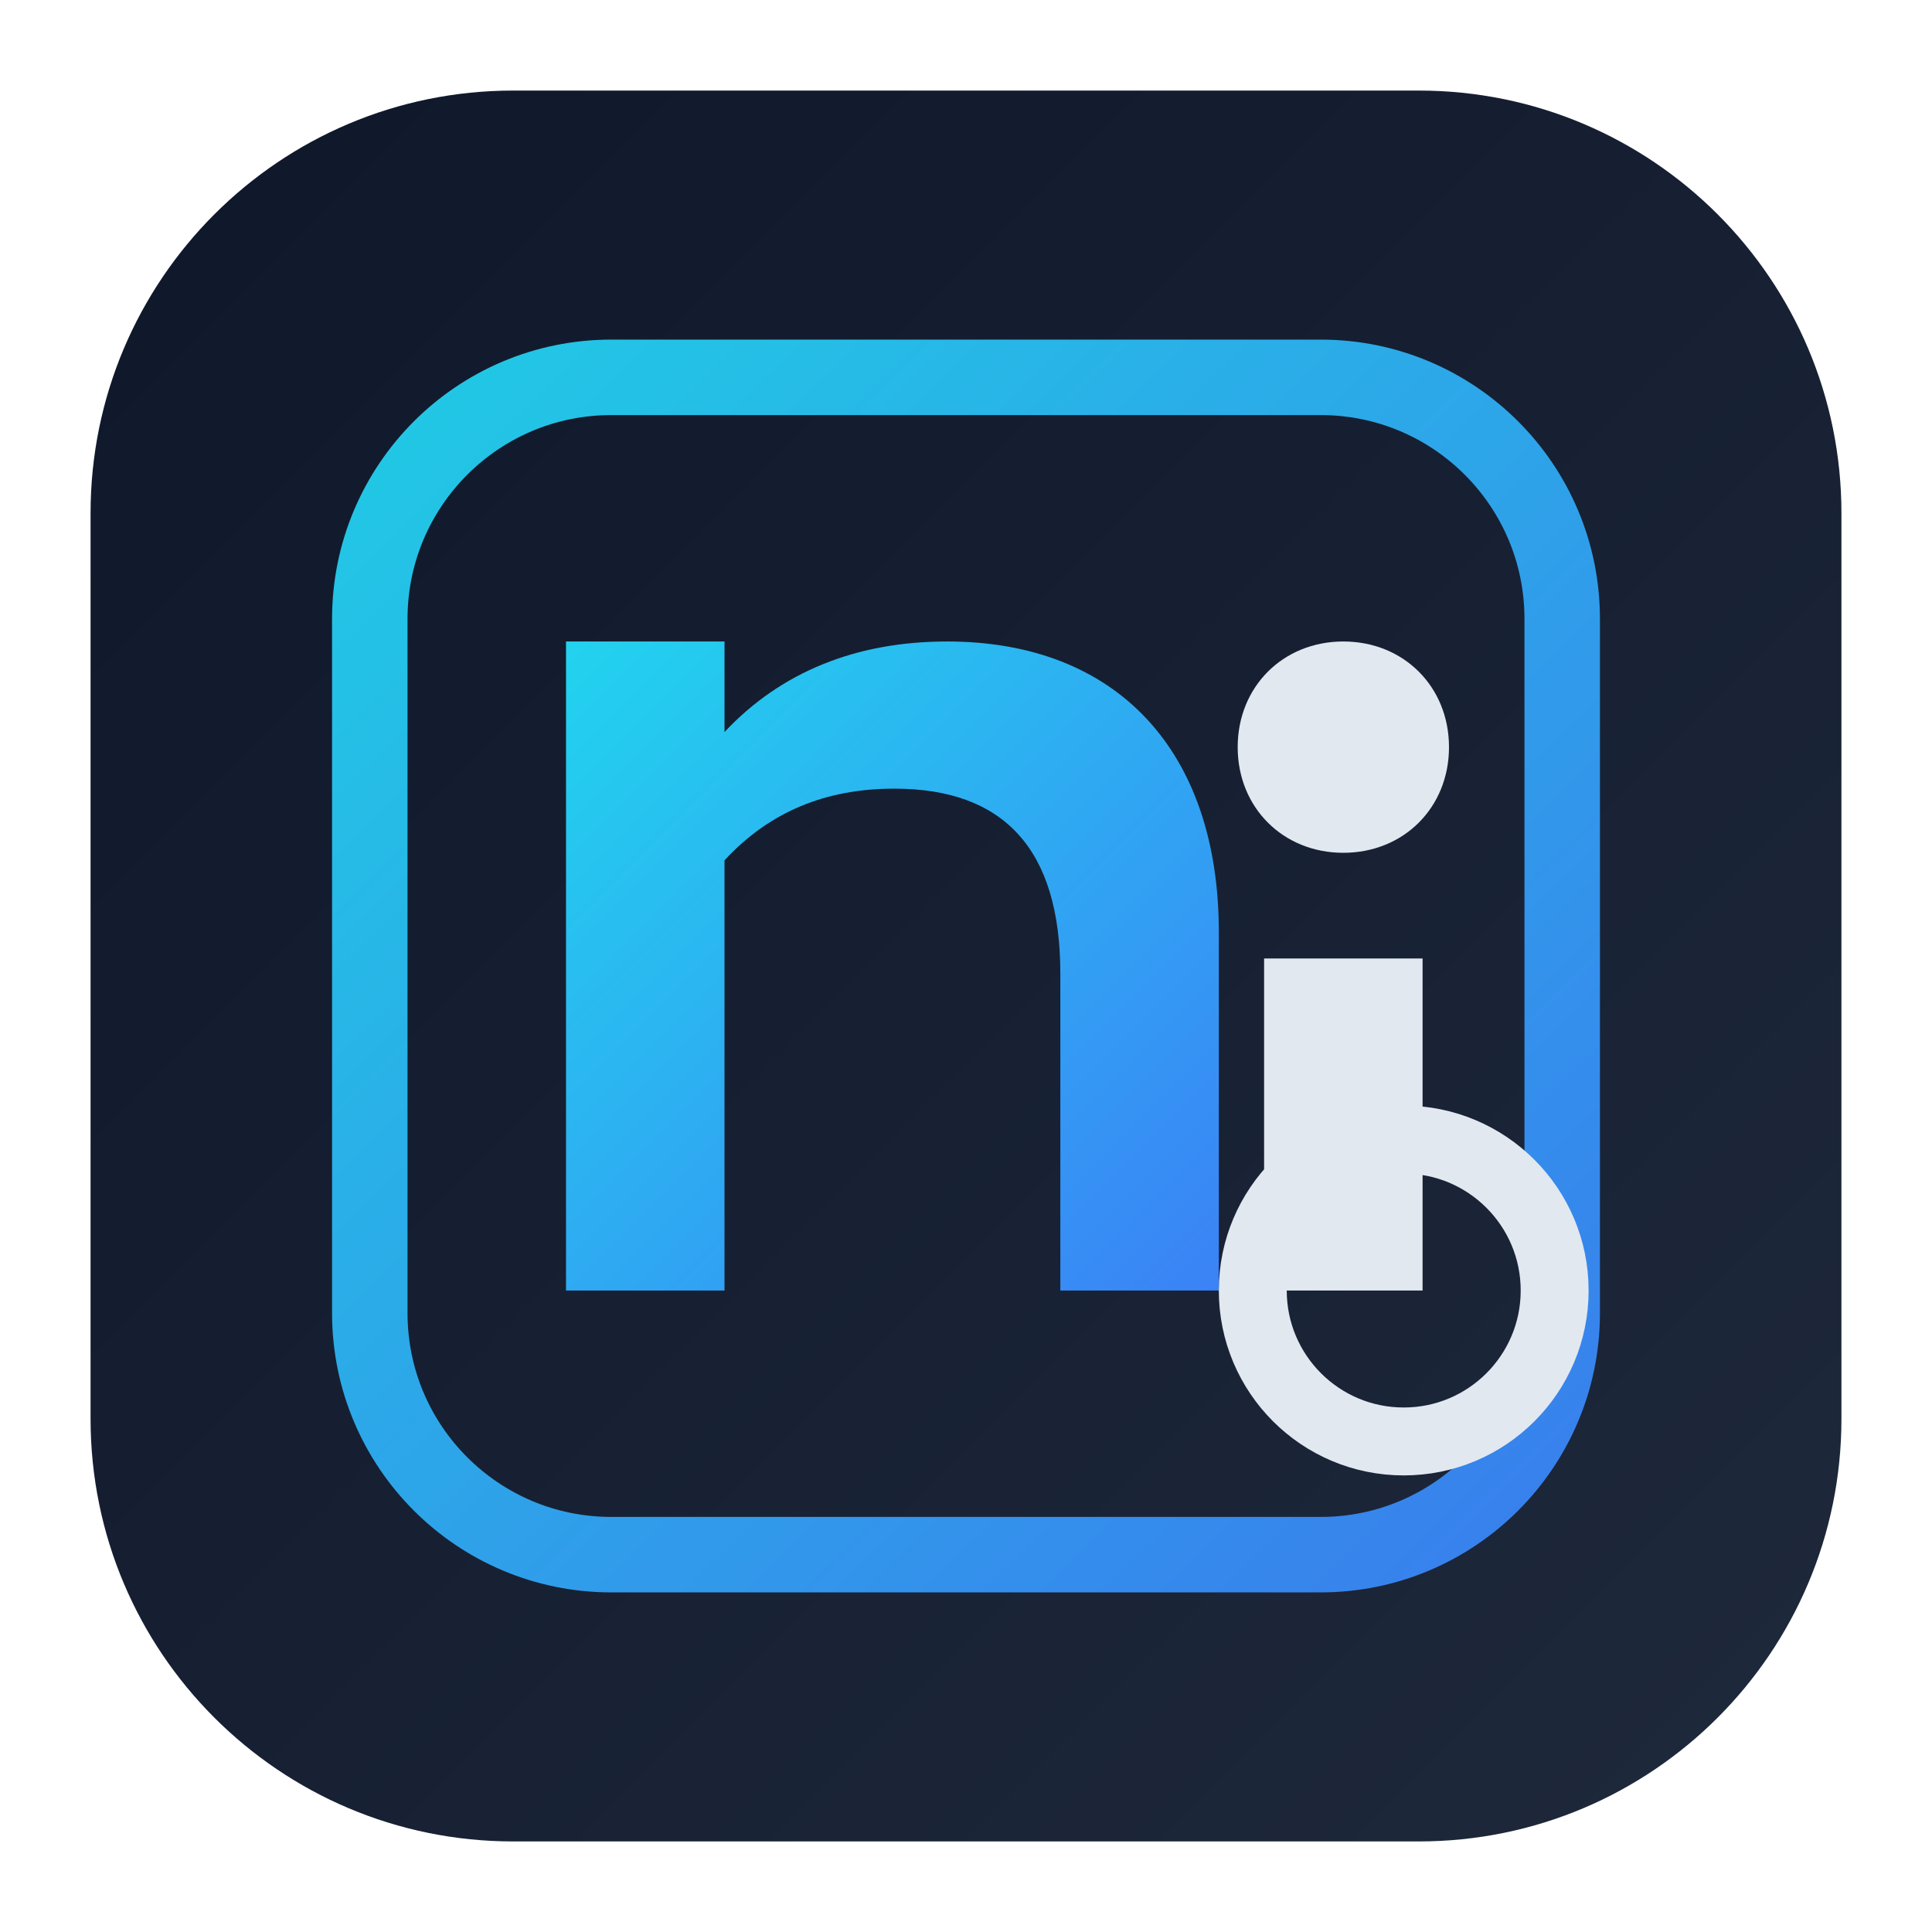
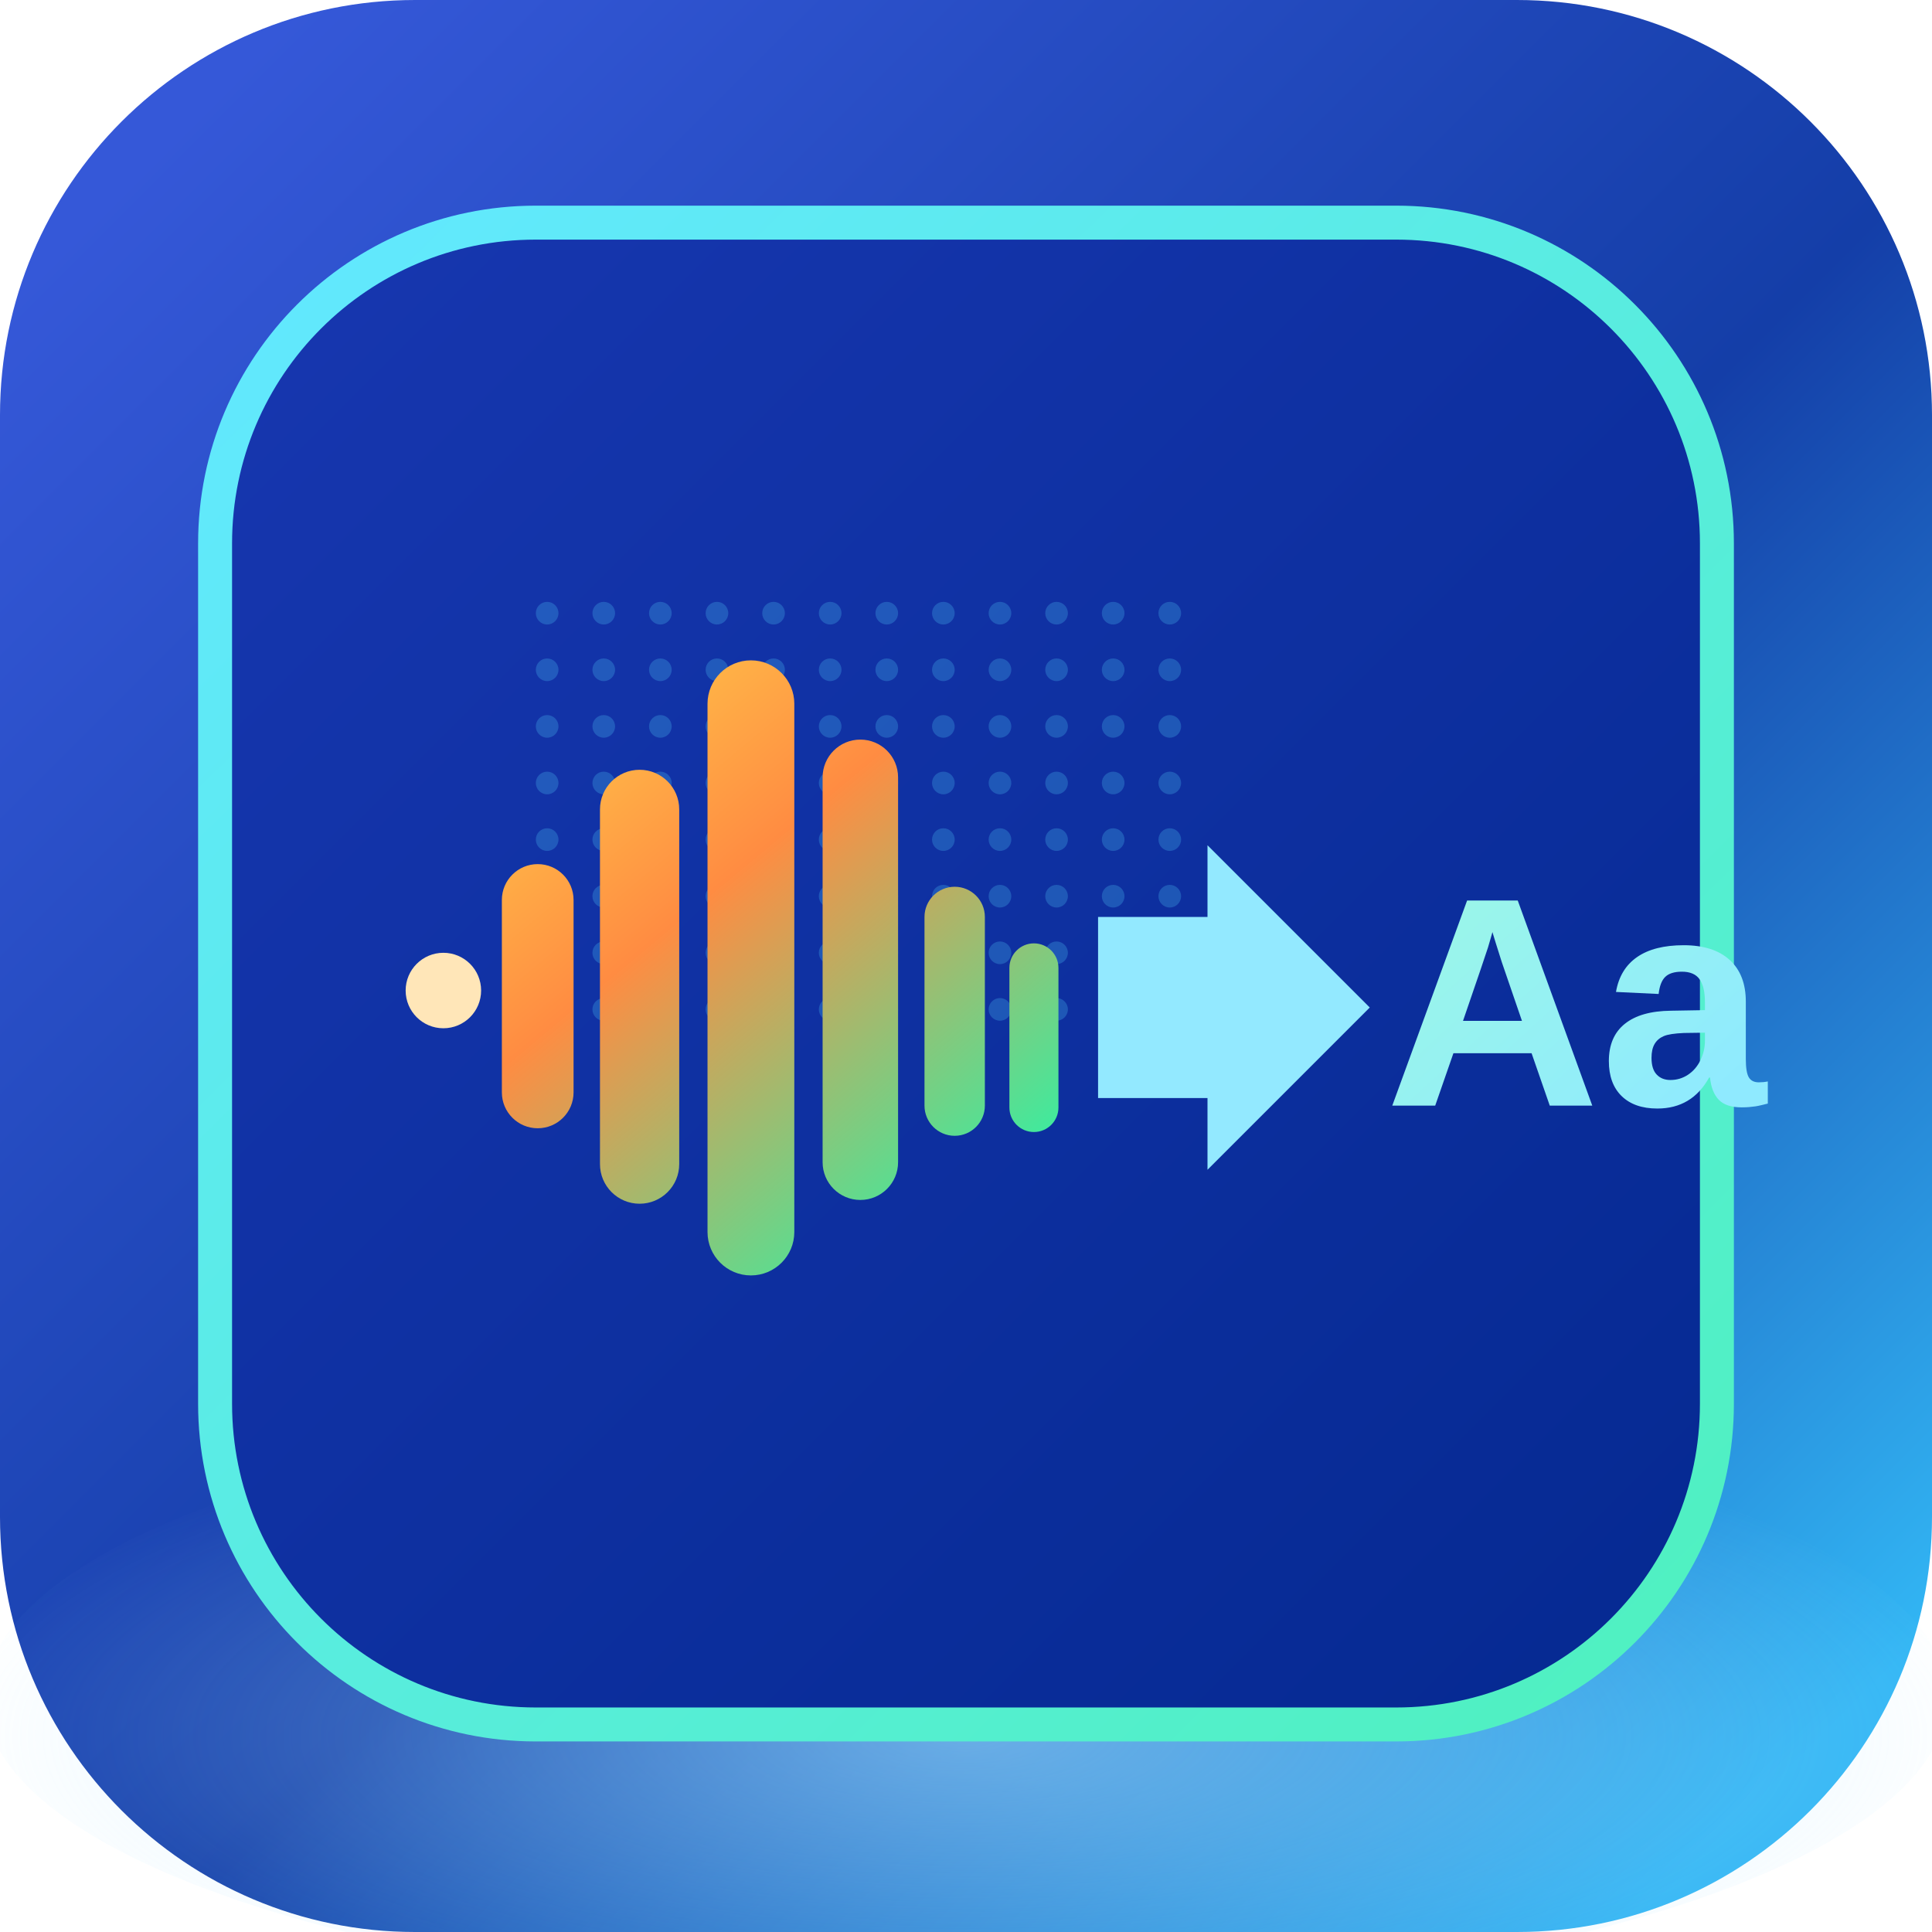
- <svg xmlns="http://www.w3.org/2000/svg" viewBox="0 0 512 512" width="512" height="512">
+ <svg xmlns="http://www.w3.org/2000/svg" viewBox="0 0 1024 1024" width="1024" height="1024">
  <defs>
-     <linearGradient id="bg" x1="0" y1="0" x2="1" y2="1">
-       <stop offset="0%" stop-color="#0f172a" />
-       <stop offset="100%" stop-color="#1e293b" />
+     <linearGradient id="outerBg" x1="80" y1="80" x2="944" y2="944" gradientUnits="userSpaceOnUse">
+       <stop offset="0" stop-color="#3558D8" />
+       <stop offset="0.55" stop-color="#143EA8" />
+       <stop offset="1" stop-color="#32B6F4" />
    </linearGradient>
-     <linearGradient id="accent" x1="0" y1="0" x2="1" y2="1">
-       <stop offset="0%" stop-color="#22d3ee" />
-       <stop offset="100%" stop-color="#3b82f6" />
+     <linearGradient id="panelBg" x1="170" y1="170" x2="854" y2="854" gradientUnits="userSpaceOnUse">
+       <stop offset="0" stop-color="#1636AE" />
+       <stop offset="1" stop-color="#062A93" />
    </linearGradient>
+     <linearGradient id="panelStroke" x1="140" y1="130" x2="900" y2="900" gradientUnits="userSpaceOnUse">
+       <stop offset="0" stop-color="#62E8FF" />
+       <stop offset="1" stop-color="#4FF1BF" />
+     </linearGradient>
+     <linearGradient id="bars" x1="250" y1="350" x2="500" y2="650" gradientUnits="userSpaceOnUse">
+       <stop offset="0" stop-color="#FFD64B" />
+       <stop offset="0.45" stop-color="#FF8C42" />
+       <stop offset="1" stop-color="#3EEB9E" />
+     </linearGradient>
+     <linearGradient id="textGrad" x1="640" y1="410" x2="850" y2="640" gradientUnits="userSpaceOnUse">
+       <stop offset="0" stop-color="#A3FFD8" />
+       <stop offset="1" stop-color="#8FEAFF" />
+     </linearGradient>
+     <radialGradient id="glow" cx="0" cy="0" r="1" gradientUnits="userSpaceOnUse" gradientTransform="translate(512 920) rotate(180) scale(560 180)">
+       <stop offset="0" stop-color="#A5E0FF" stop-opacity="0.55" />
+       <stop offset="1" stop-color="#A5E0FF" stop-opacity="0" />
+     </radialGradient>
  </defs>
-   <rect x="24" y="24" width="464" height="464" rx="112" fill="url(#bg)" />
-   <rect x="98" y="100" width="316" height="312" rx="64" fill="none" stroke="url(#accent)" stroke-width="20" opacity="0.95" />
-   <path d="M150 342V170h42v24c15-16 35-24 59-24 45 0 72 29 72 77v95h-42v-84c0-33-15-49-44-49-18 0-33 6-45 19v114z" fill="url(#accent)" />
-   <path d="M356 170c-16 0-28 12-28 28s12 28 28 28 28-12 28-28-12-28-28-28zm-21 84h42v88h-42z" fill="#e2e8f0" />
-   <circle cx="372" cy="342" r="40" fill="none" stroke="#e2e8f0" stroke-width="18" />
+   <rect width="1024" height="1024" rx="220" fill="url(#outerBg)" />
+   <ellipse cx="512" cy="900" rx="520" ry="160" fill="url(#glow)" />
+   <rect x="114" y="118" width="796" height="796" rx="170" fill="url(#panelBg)" />
+   <rect x="114" y="118" width="796" height="796" rx="170" fill="none" stroke="url(#panelStroke)" stroke-width="18" />
+   <g fill="#55D6FF" opacity="0.24">
+     <circle cx="290" cy="325" r="6" />
+     <circle cx="320" cy="325" r="6" />
+     <circle cx="350" cy="325" r="6" />
+     <circle cx="380" cy="325" r="6" />
+     <circle cx="410" cy="325" r="6" />
+     <circle cx="440" cy="325" r="6" />
+     <circle cx="470" cy="325" r="6" />
+     <circle cx="500" cy="325" r="6" />
+     <circle cx="530" cy="325" r="6" />
+     <circle cx="560" cy="325" r="6" />
+     <circle cx="590" cy="325" r="6" />
+     <circle cx="620" cy="325" r="6" />
+     <circle cx="290" cy="355" r="6" />
+     <circle cx="320" cy="355" r="6" />
+     <circle cx="350" cy="355" r="6" />
+     <circle cx="380" cy="355" r="6" />
+     <circle cx="410" cy="355" r="6" />
+     <circle cx="440" cy="355" r="6" />
+     <circle cx="470" cy="355" r="6" />
+     <circle cx="500" cy="355" r="6" />
+     <circle cx="530" cy="355" r="6" />
+     <circle cx="560" cy="355" r="6" />
+     <circle cx="590" cy="355" r="6" />
+     <circle cx="620" cy="355" r="6" />
+     <circle cx="290" cy="385" r="6" />
+     <circle cx="320" cy="385" r="6" />
+     <circle cx="350" cy="385" r="6" />
+     <circle cx="380" cy="385" r="6" />
+     <circle cx="410" cy="385" r="6" />
+     <circle cx="440" cy="385" r="6" />
+     <circle cx="470" cy="385" r="6" />
+     <circle cx="500" cy="385" r="6" />
+     <circle cx="530" cy="385" r="6" />
+     <circle cx="560" cy="385" r="6" />
+     <circle cx="590" cy="385" r="6" />
+     <circle cx="620" cy="385" r="6" />
+     <circle cx="290" cy="415" r="6" />
+     <circle cx="320" cy="415" r="6" />
+     <circle cx="350" cy="415" r="6" />
+     <circle cx="380" cy="415" r="6" />
+     <circle cx="410" cy="415" r="6" />
+     <circle cx="440" cy="415" r="6" />
+     <circle cx="470" cy="415" r="6" />
+     <circle cx="500" cy="415" r="6" />
+     <circle cx="530" cy="415" r="6" />
+     <circle cx="560" cy="415" r="6" />
+     <circle cx="590" cy="415" r="6" />
+     <circle cx="620" cy="415" r="6" />
+     <circle cx="290" cy="445" r="6" />
+     <circle cx="320" cy="445" r="6" />
+     <circle cx="350" cy="445" r="6" />
+     <circle cx="380" cy="445" r="6" />
+     <circle cx="410" cy="445" r="6" />
+     <circle cx="440" cy="445" r="6" />
+     <circle cx="470" cy="445" r="6" />
+     <circle cx="500" cy="445" r="6" />
+     <circle cx="530" cy="445" r="6" />
+     <circle cx="560" cy="445" r="6" />
+     <circle cx="590" cy="445" r="6" />
+     <circle cx="620" cy="445" r="6" />
+     <circle cx="290" cy="475" r="6" />
+     <circle cx="320" cy="475" r="6" />
+     <circle cx="350" cy="475" r="6" />
+     <circle cx="380" cy="475" r="6" />
+     <circle cx="410" cy="475" r="6" />
+     <circle cx="440" cy="475" r="6" />
+     <circle cx="470" cy="475" r="6" />
+     <circle cx="500" cy="475" r="6" />
+     <circle cx="530" cy="475" r="6" />
+     <circle cx="560" cy="475" r="6" />
+     <circle cx="590" cy="475" r="6" />
+     <circle cx="620" cy="475" r="6" />
+     <circle cx="290" cy="505" r="6" />
+     <circle cx="320" cy="505" r="6" />
+     <circle cx="350" cy="505" r="6" />
+     <circle cx="380" cy="505" r="6" />
+     <circle cx="410" cy="505" r="6" />
+     <circle cx="440" cy="505" r="6" />
+     <circle cx="470" cy="505" r="6" />
+     <circle cx="500" cy="505" r="6" />
+     <circle cx="530" cy="505" r="6" />
+     <circle cx="560" cy="505" r="6" />
+     <circle cx="590" cy="505" r="6" />
+     <circle cx="620" cy="505" r="6" />
+     <circle cx="290" cy="535" r="6" />
+     <circle cx="320" cy="535" r="6" />
+     <circle cx="350" cy="535" r="6" />
+     <circle cx="380" cy="535" r="6" />
+     <circle cx="410" cy="535" r="6" />
+     <circle cx="440" cy="535" r="6" />
+     <circle cx="470" cy="535" r="6" />
+     <circle cx="500" cy="535" r="6" />
+     <circle cx="530" cy="535" r="6" />
+     <circle cx="560" cy="535" r="6" />
+     <circle cx="590" cy="535" r="6" />
+     <circle cx="620" cy="535" r="6" />
+   </g>
+   <circle cx="235" cy="525" r="20" fill="#FFE6B8" />
+   <g fill="url(#bars)">
+     <rect x="266" y="458" width="38" height="140" rx="19" />
+     <rect x="318" y="408" width="42" height="230" rx="21" />
+     <rect x="375" y="350" width="46" height="326" rx="23" />
+     <rect x="436" y="392" width="40" height="244" rx="20" />
+     <rect x="490" y="470" width="32" height="132" rx="16" />
+     <rect x="535" y="500" width="26" height="100" rx="13" />
+   </g>
+   <path d="M582 486H640V448L726 534L640 620V582H582V486Z" fill="#93E9FF" />
+   <text x="734" y="586" font-family="Arial, Helvetica, sans-serif" font-size="158" font-weight="700" fill="url(#textGrad)">Aa</text>
</svg>
